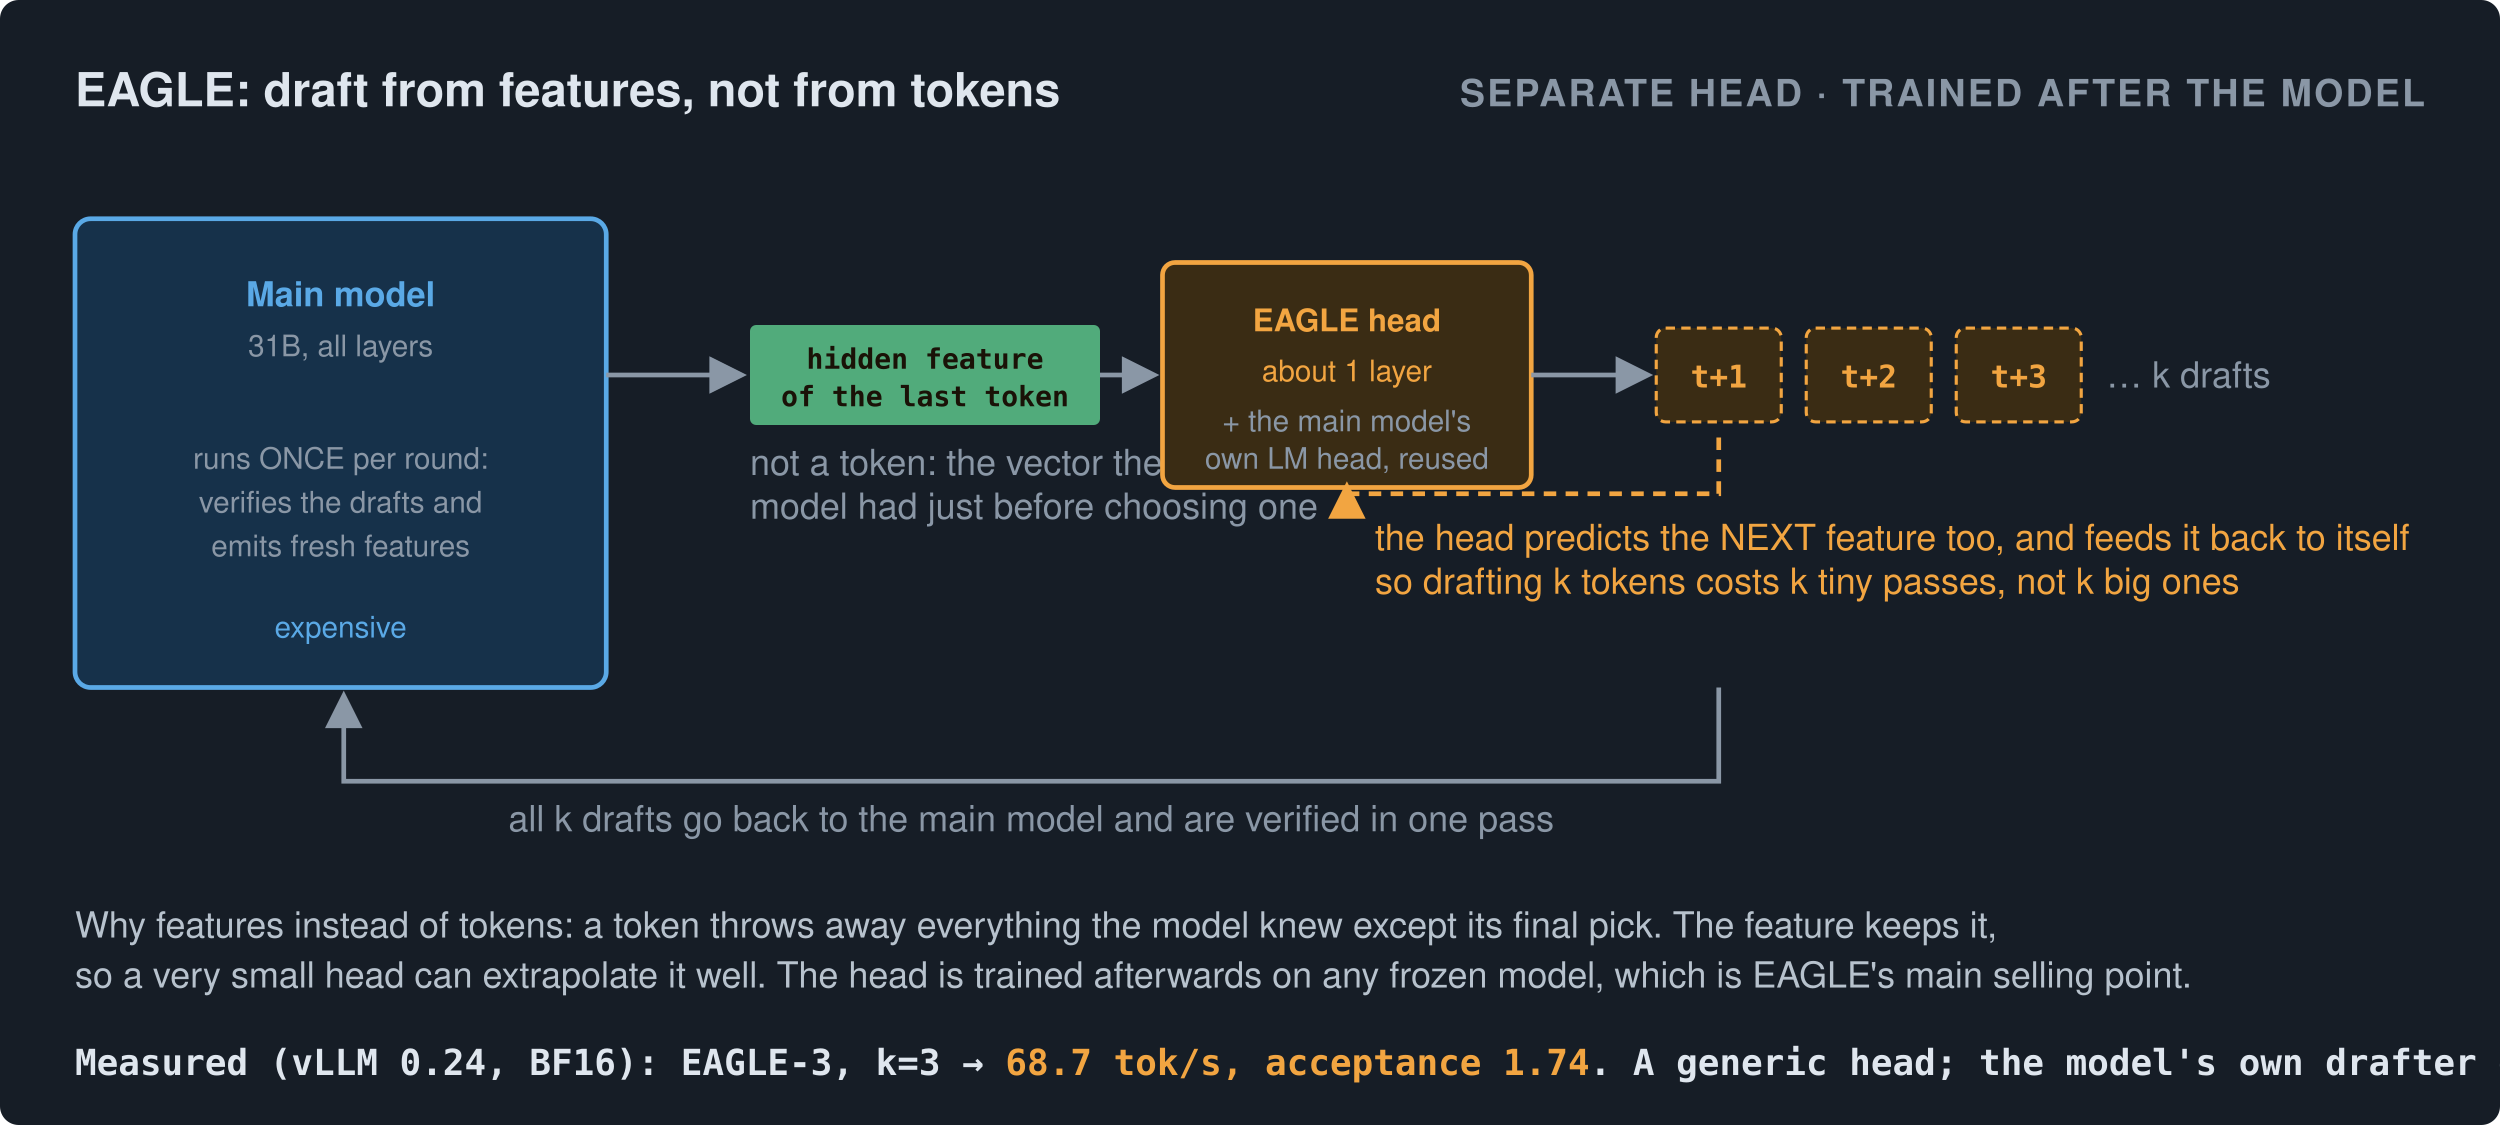
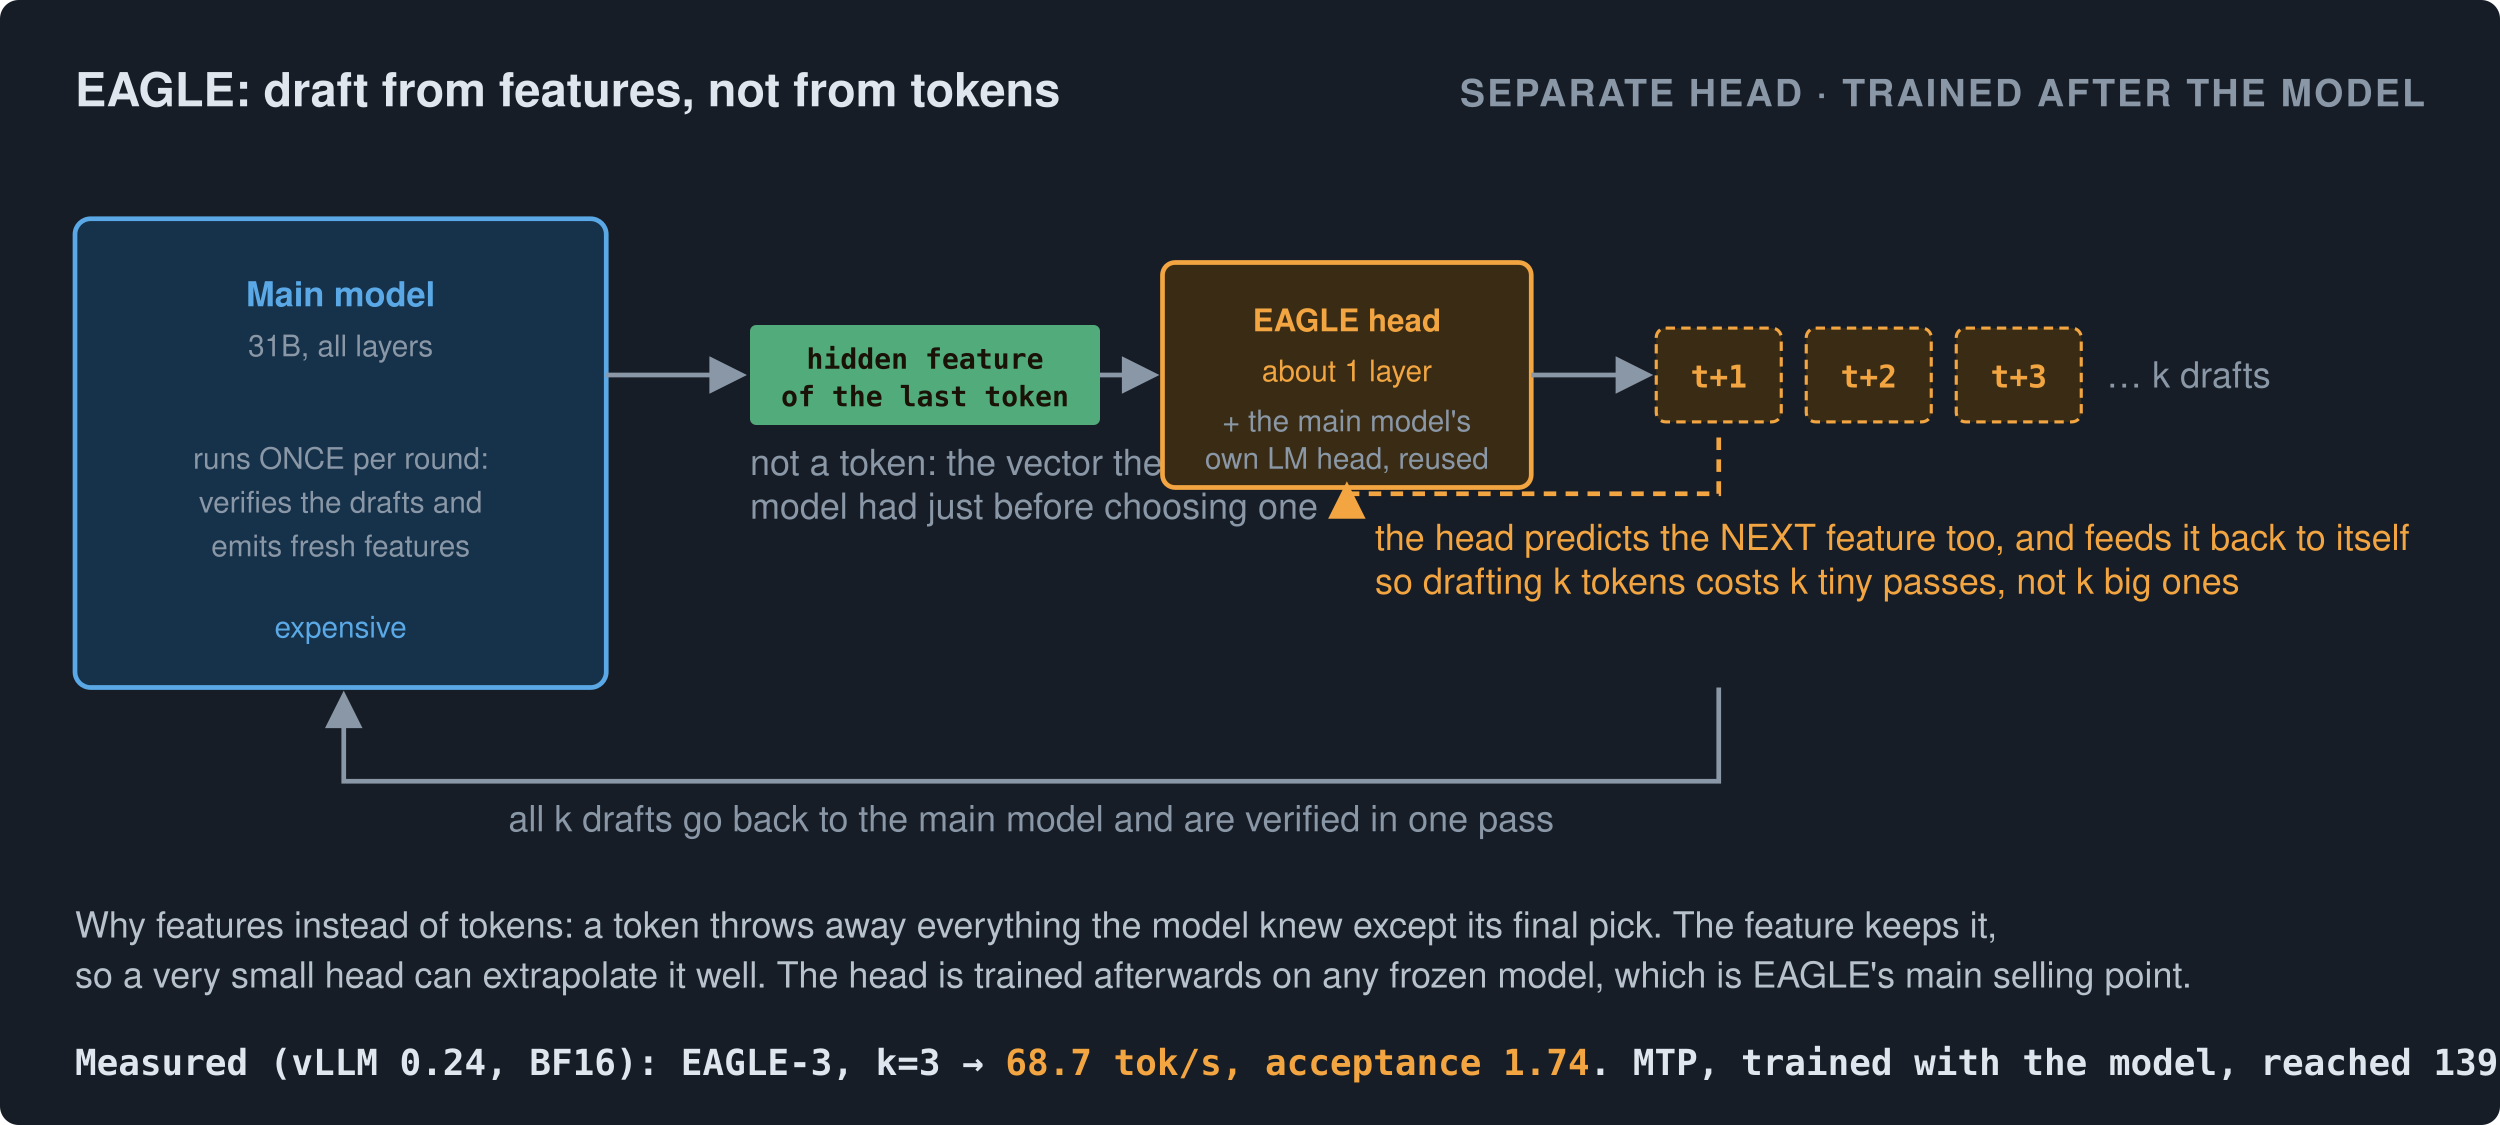
<svg xmlns="http://www.w3.org/2000/svg" viewBox="0 0 800 360" width="800" height="360" role="img" aria-label="EAGLE: a small separate head drafts tokens from the main model's hidden features, then the main model verifies them">
  <style>
    .bg { fill: #161d26; }
    .h  { font: 700 15px -apple-system, "Segoe UI", Helvetica, Arial, sans-serif; fill: #dfe6ee; }
    .t  { font: 600 12px -apple-system, "Segoe UI", Helvetica, Arial, sans-serif; fill: #8a97a6; letter-spacing: .06em; }
    .lab { font: 700 13px -apple-system, "Segoe UI", Helvetica, Arial, sans-serif; fill: #dfe6ee; }
    .sub { font: 400 11.5px -apple-system, "Segoe UI", Helvetica, Arial, sans-serif; fill: #8a97a6; }
    .big { fill: #16314a; stroke: #5aa9e6; stroke-width: 1.5; rx: 5; }
    .bigl { font: 700 11px -apple-system, "Segoe UI", Helvetica, Arial, sans-serif; fill: #5aa9e6; text-anchor: middle; }
    .bigs { font: 400 9.5px -apple-system, "Segoe UI", Helvetica, Arial, sans-serif; fill: #8a97a6; text-anchor: middle; }
    .small { fill: #3a2c14; stroke: #f2a541; stroke-width: 1.5; rx: 4; }
    .smalll { font: 700 10px -apple-system, "Segoe UI", Helvetica, Arial, sans-serif; fill: #f2a541; text-anchor: middle; }
    .feat { fill: #5cc48a; opacity: .85; rx: 2; }
    .featl { font: 600 9px ui-monospace, Menlo, monospace; fill: #1a1207; text-anchor: middle; }
    .tok { rx: 3; } .guess { fill: #3a2c14; stroke: #f2a541; stroke-dasharray: 3 2; } .out { fill: #f2a541; }
    .tokl { font: 600 10px ui-monospace, Menlo, monospace; text-anchor: middle; } .guess + .tokl { fill: #f2a541; } .out + .tokl { fill: #1a1207; }
    .arrow { stroke: #8a97a6; stroke-width: 1.5; fill: none; marker-end: url(#ah); }
    .loop { stroke: #f2a541; stroke-width: 1.5; fill: none; stroke-dasharray: 4 3; marker-end: url(#ahg); }
    .key { font: 500 11.5px -apple-system, "Segoe UI", Helvetica, Arial, sans-serif; fill: #b7c2cd; }
    .num { font: 700 11.5px ui-monospace, Menlo, monospace; fill: #dfe6ee; }
    .pulse { animation: p 2.2s ease-in-out infinite; }
    @keyframes p { 0%,100% { opacity: .85; } 50% { opacity: 1; } }
    .d1 { animation: a .5s ease-out both .6s; } .d2 { animation: a .5s ease-out both 1.0s; } .d3 { animation: a .5s ease-out both 1.4s; }
    @keyframes a { from { opacity: 0; } to { opacity: 1; } }
  </style>
  <defs>
    <marker id="ah" markerWidth="8" markerHeight="8" refX="6" refY="4" orient="auto">
      <path d="M0,0 L8,4 L0,8 z" fill="#8a97a6" />
    </marker>
    <marker id="ahg" markerWidth="8" markerHeight="8" refX="6" refY="4" orient="auto">
      <path d="M0,0 L8,4 L0,8 z" fill="#f2a541" />
    </marker>
  </defs>
  <rect class="bg" width="800" height="360" rx="6" />
  <text class="h" x="24" y="34">EAGLE: draft from features, not from tokens</text>
  <text class="t" x="776" y="34" text-anchor="end">SEPARATE HEAD · TRAINED AFTER THE MODEL</text>
  <rect class="big" x="24" y="70" width="170" height="150" />
  <text class="bigl" x="109" y="98">Main model</text>
  <text class="bigs" x="109" y="114">31B, all layers</text>
  <text class="bigs" x="109" y="150">runs ONCE per round:</text>
  <text class="bigs" x="109" y="164">verifies the drafts and</text>
  <text class="bigs" x="109" y="178">emits fresh features</text>
  <text class="bigs" x="109" y="204" style="fill:#5aa9e6">expensive</text>
  <path class="arrow" d="M 194 120 H 236" />
  <g class="pulse" transform="translate(240,104)">
    <rect class="feat" x="0" y="0" width="112" height="32" />
    <text class="featl" x="56" y="14">hidden feature</text>
    <text class="featl" x="56" y="26">of the last token</text>
  </g>
  <text class="sub" x="240" y="152">not a token: the vector the</text>
  <text class="sub" x="240" y="166">model had just before choosing one</text>
  <path class="arrow" d="M 352 120 H 368" />
  <rect class="small" x="372" y="84" width="118" height="72" />
  <text class="smalll" x="431" y="106">EAGLE head</text>
  <text class="bigs" x="431" y="122" style="fill:#f2a541">about 1 layer</text>
  <text class="bigs" x="431" y="138">+ the main model's</text>
  <text class="bigs" x="431" y="150">own LM head, reused</text>
  <path class="arrow" d="M 490 120 H 526" />
  <g transform="translate(530,105)">
    <g class="d1">
      <rect class="tok guess" x="0" y="0" width="40" height="30" />
      <text class="tokl" x="20" y="19">t+1</text>
    </g>
    <g class="d2">
      <rect class="tok guess" x="48" y="0" width="40" height="30" />
      <text class="tokl" x="68" y="19">t+2</text>
    </g>
    <g class="d3">
      <rect class="tok guess" x="96" y="0" width="40" height="30" />
      <text class="tokl" x="116" y="19">t+3</text>
    </g>
    <text class="sub" x="144" y="19">… k drafts</text>
  </g>
  <path class="loop" d="M 550 140 v 18 h -119 v -1" />
  <text class="sub" x="440" y="176" style="fill:#f2a541">the head predicts the NEXT feature too, and feeds it back to itself</text>
  <text class="sub" x="440" y="190" style="fill:#f2a541">so drafting k tokens costs k tiny passes, not k big ones</text>
  <path class="arrow" d="M 550 220 v 30 H 110 V 224" />
  <text class="sub" x="330" y="266" text-anchor="middle">all k drafts go back to the main model and are verified in one pass</text>
  <text class="key" x="24" y="300">Why features instead of tokens: a token throws away everything the model knew except its final pick. The feature keeps it,</text>
  <text class="key" x="24" y="316">so a very small head can extrapolate it well. The head is trained afterwards on any frozen model, which is EAGLE's main selling point.</text>
-   <text class="num" x="24" y="344">Measured (vLLM 0.24, BF16): EAGLE-3, k=3 → <tspan style="fill:#f2a541">68.7 tok/s, acceptance 1.74</tspan>. A generic head; the model's own drafter did far better.</text>
+   <text class="num" x="24" y="344">Measured (vLLM 0.24, BF16): EAGLE-3, k=3 → <tspan style="fill:#f2a541">68.7 tok/s, acceptance 1.74</tspan>. MTP, trained with the model, reached 139.4.</text>
</svg>
